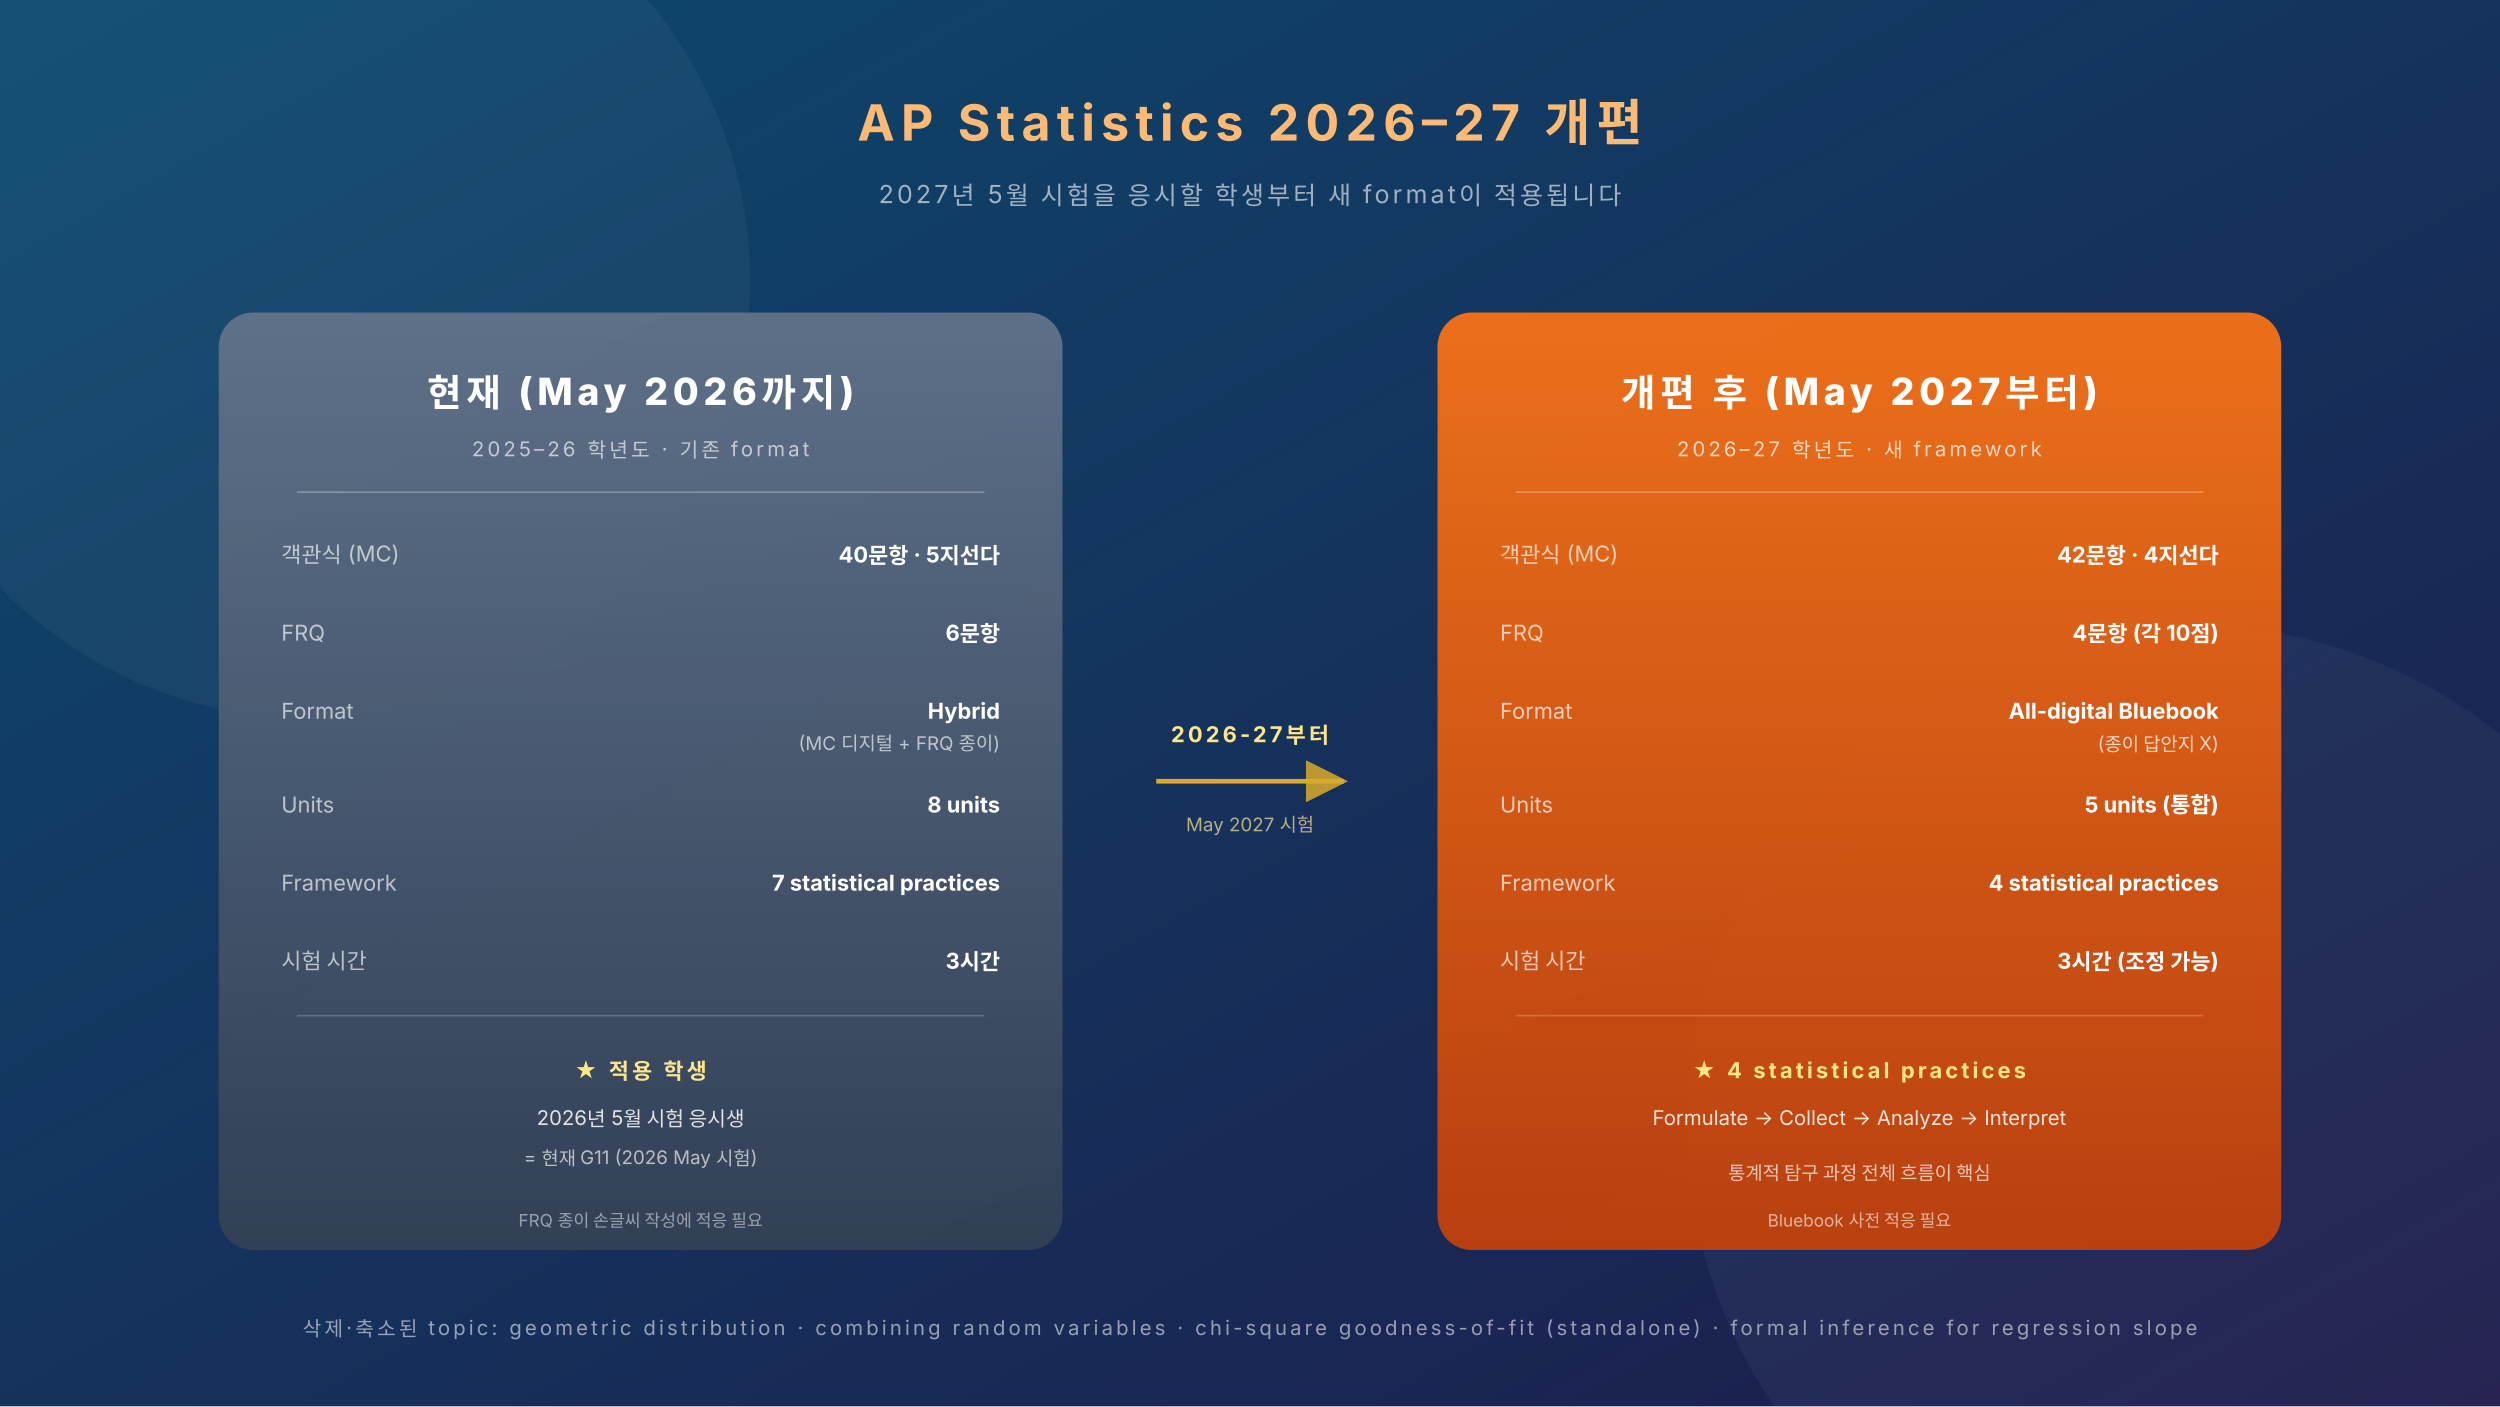
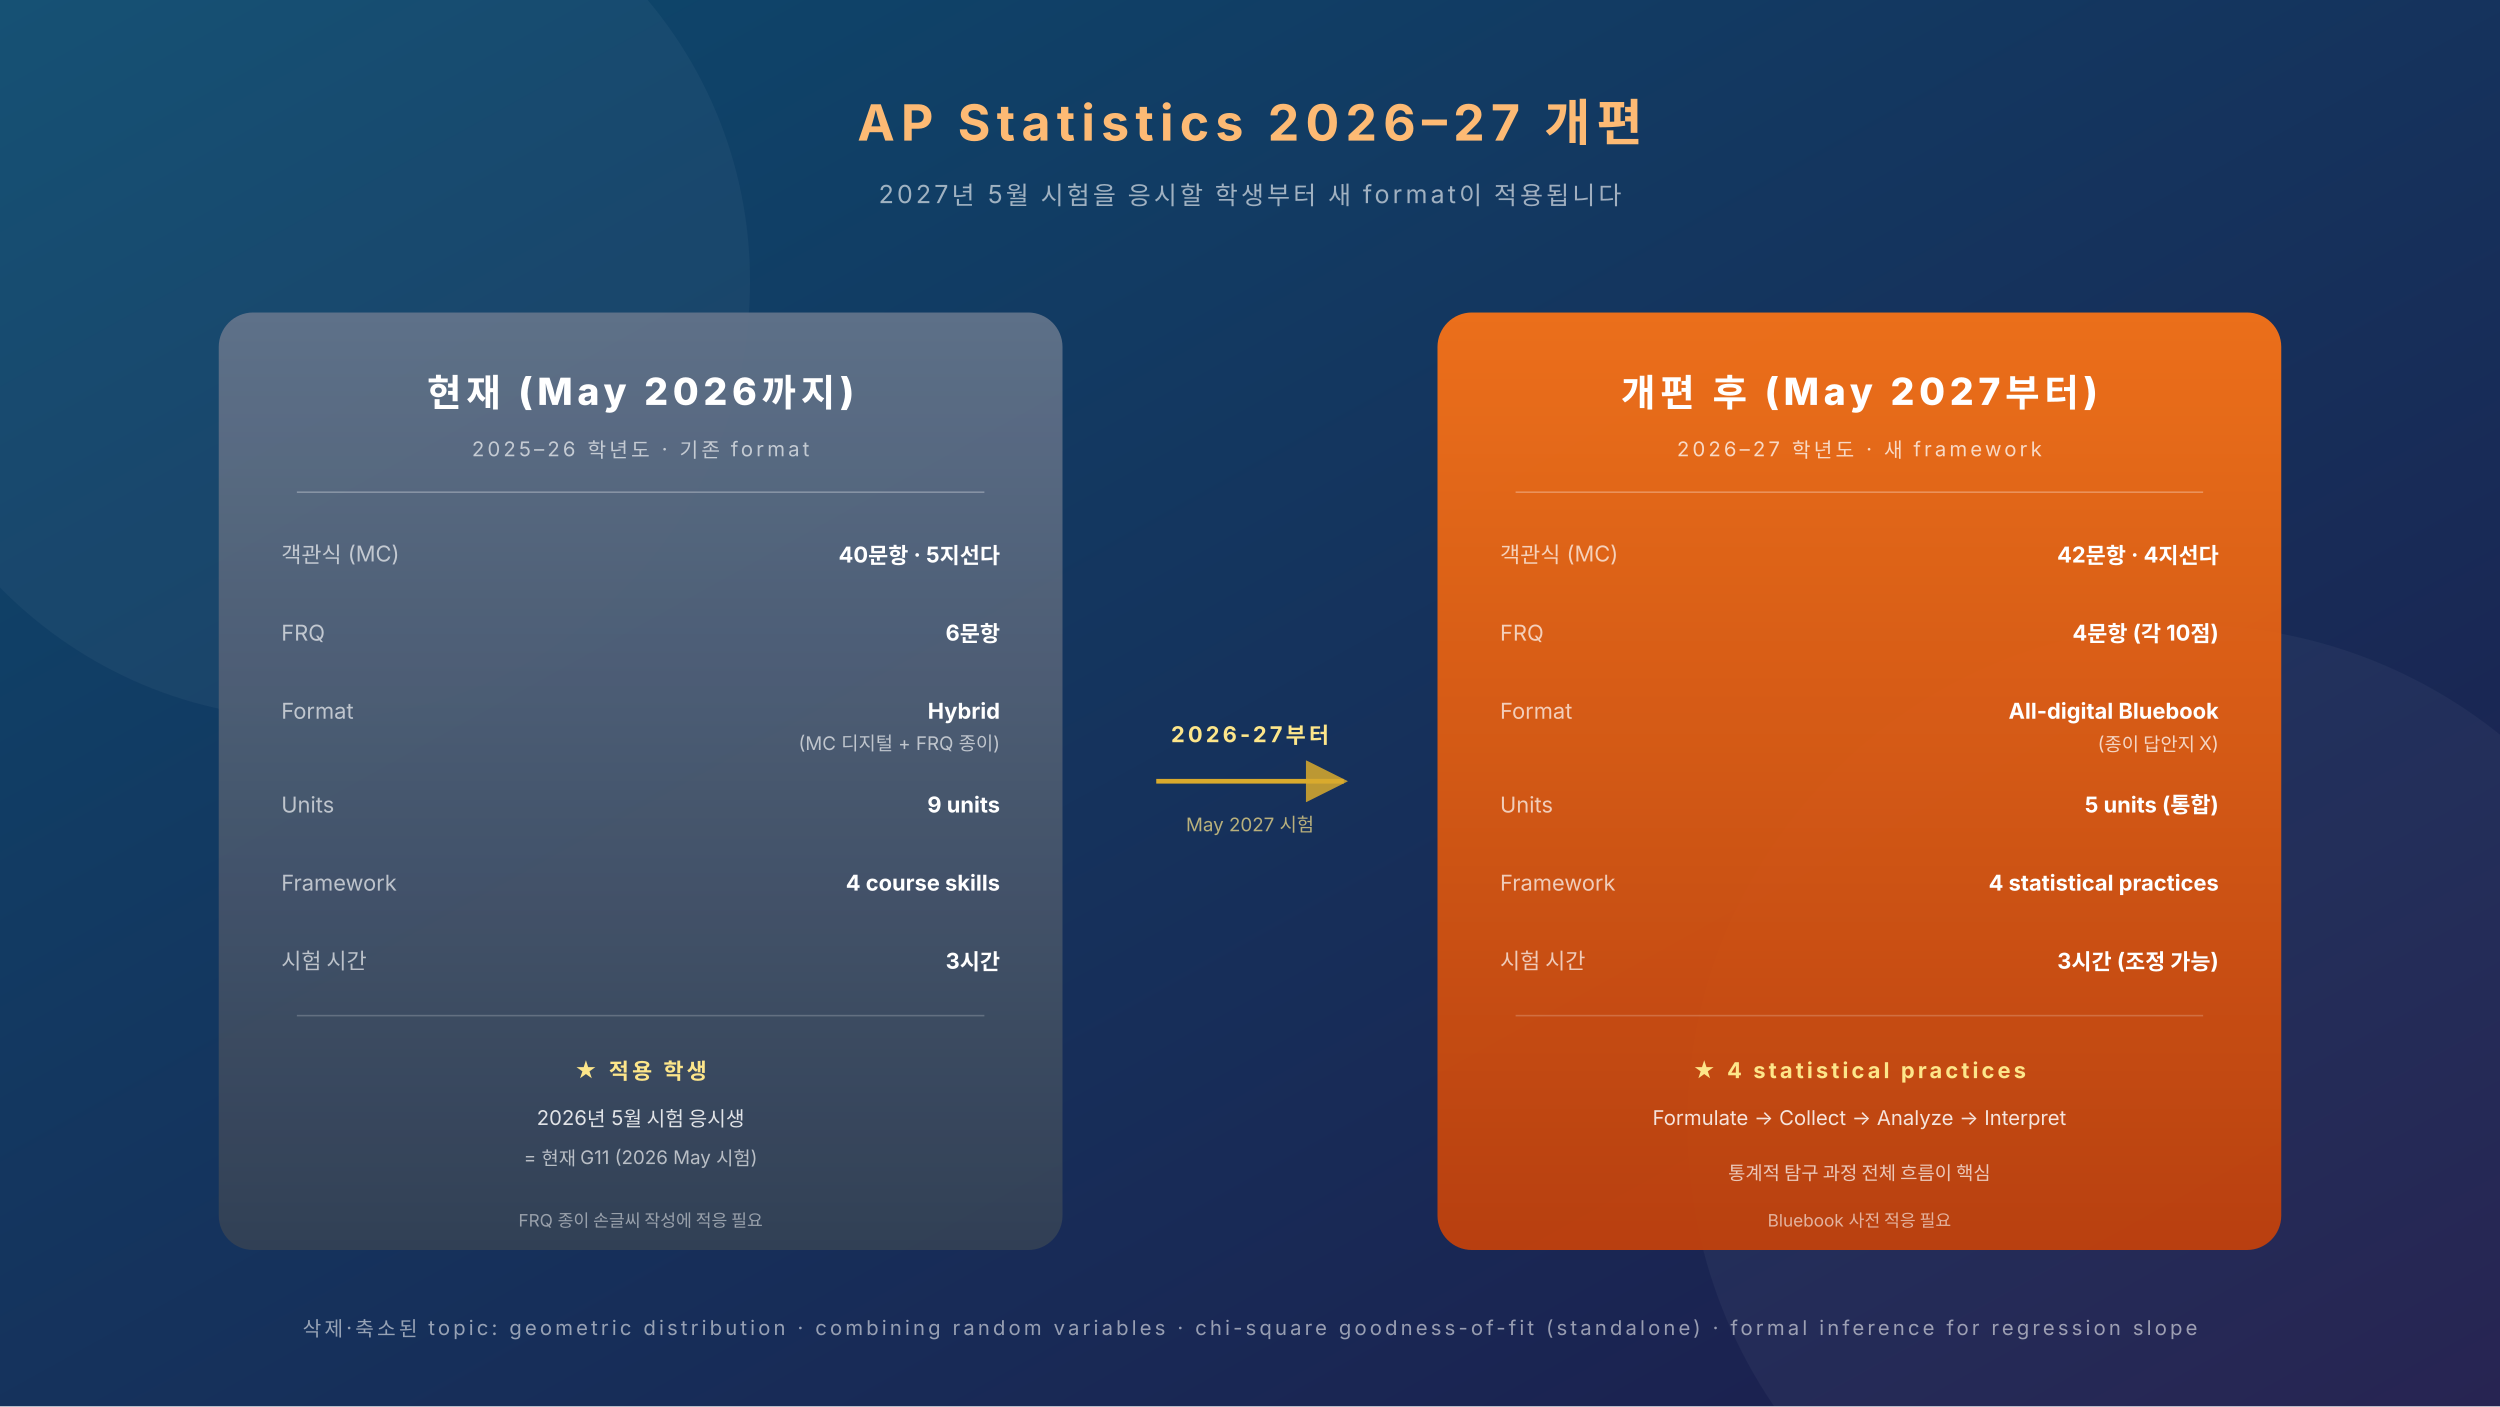
<svg xmlns="http://www.w3.org/2000/svg" viewBox="0 0 1600 900" preserveAspectRatio="xMidYMid slice">
  <defs>
    <linearGradient id="bgRev" x1="0" y1="0" x2="1" y2="1">
      <stop offset="0%" stop-color="#0c4a6e" />
      <stop offset="100%" stop-color="#1e1b4b" />
    </linearGradient>
    <linearGradient id="oldFmt" x1="0" y1="0" x2="0" y2="1">
      <stop offset="0%" stop-color="#64748b" />
      <stop offset="100%" stop-color="#334155" />
    </linearGradient>
    <linearGradient id="newFmt" x1="0" y1="0" x2="0" y2="1">
      <stop offset="0%" stop-color="#f97316" />
      <stop offset="100%" stop-color="#c2410c" />
    </linearGradient>
    <marker id="arrowFmt" viewBox="0 0 10 10" refX="9" refY="5" markerWidth="9" markerHeight="9" orient="auto">
      <path d="M 0 0 L 10 5 L 0 10 z" fill="#fbbf24" opacity="0.85" />
    </marker>
  </defs>
  <rect width="1600" height="900" fill="url(#bgRev)" />
  <circle cx="200" cy="180" r="280" fill="#ffffff" opacity="0.04" />
  <circle cx="1400" cy="720" r="320" fill="#ffffff" opacity="0.04" />
  <text x="800" y="90" text-anchor="middle" font-family="-apple-system, sans-serif" font-size="32" font-weight="700" fill="#fdba74" letter-spacing="4">AP Statistics 2026–27 개편</text>
  <text x="800" y="130" text-anchor="middle" font-family="-apple-system, sans-serif" font-size="16" fill="#ffffff" opacity="0.6" letter-spacing="2">2027년 5월 시험을 응시할 학생부터 새 format이 적용됩니다</text>
  <g transform="translate(140, 200)">
    <rect width="540" height="600" rx="22" fill="url(#oldFmt)" opacity="0.92" />
    <text x="270" y="60" text-anchor="middle" font-family="-apple-system, sans-serif" font-size="24" font-weight="800" fill="#ffffff" letter-spacing="3">현재 (May 2026까지)</text>
    <text x="270" y="92" text-anchor="middle" font-family="-apple-system, sans-serif" font-size="13" fill="#ffffff" opacity="0.65" letter-spacing="2">2025–26 학년도 · 기존 format</text>
    <line x1="50" y1="115" x2="490" y2="115" stroke="#ffffff" stroke-width="1" opacity="0.3" />
    <g font-family="-apple-system, sans-serif" font-size="14" fill="#ffffff">
      <text x="40" y="160" opacity="0.65">객관식 (MC)</text>
      <text x="500" y="160" text-anchor="end" font-weight="700">40문항 · 5지선다</text>
      <text x="40" y="210" opacity="0.65">FRQ</text>
      <text x="500" y="210" text-anchor="end" font-weight="700">6문항</text>
      <text x="40" y="260" opacity="0.65">Format</text>
      <text x="500" y="260" text-anchor="end" font-weight="700">Hybrid</text>
      <text x="500" y="280" text-anchor="end" font-size="12" opacity="0.65">(MC 디지털 + FRQ 종이)</text>
      <text x="40" y="320" opacity="0.65">Units</text>
-       <text x="500" y="320" text-anchor="end" font-weight="700">8 units</text>
+       <text x="500" y="320" text-anchor="end" font-weight="700">9 units</text>
      <text x="40" y="370" opacity="0.65">Framework</text>
-       <text x="500" y="370" text-anchor="end" font-weight="700">7 statistical practices</text>
+       <text x="500" y="370" text-anchor="end" font-weight="700">4 course skills</text>
      <text x="40" y="420" opacity="0.65">시험 시간</text>
      <text x="500" y="420" text-anchor="end" font-weight="700">3시간</text>
    </g>
    <line x1="50" y1="450" x2="490" y2="450" stroke="#ffffff" stroke-width="1" opacity="0.2" />
    <text x="270" y="490" text-anchor="middle" font-family="-apple-system, sans-serif" font-size="14" font-weight="700" fill="#fde68a" letter-spacing="2">★ 적용 학생</text>
    <text x="270" y="520" text-anchor="middle" font-family="-apple-system, sans-serif" font-size="13" fill="#ffffff" opacity="0.85">2026년 5월 시험 응시생</text>
    <text x="270" y="545" text-anchor="middle" font-family="-apple-system, sans-serif" font-size="12" fill="#ffffff" opacity="0.65">= 현재 G11 (2026 May 시험)</text>
    <text x="270" y="585" text-anchor="middle" font-family="-apple-system, sans-serif" font-size="11" fill="#ffffff" opacity="0.5">FRQ 종이 손글씨 작성에 적응 필요</text>
  </g>
  <g transform="translate(800, 500)">
    <line x1="-60" y1="0" x2="60" y2="0" stroke="#fbbf24" stroke-width="3" opacity="0.85" marker-end="url(#arrowFmt)" />
    <text x="0" y="-25" text-anchor="middle" font-family="-apple-system, sans-serif" font-size="14" font-weight="700" fill="#fde68a" letter-spacing="2">2026-27부터</text>
    <text x="0" y="32" text-anchor="middle" font-family="-apple-system, sans-serif" font-size="12" fill="#fde68a" opacity="0.7">May 2027 시험</text>
  </g>
  <g transform="translate(920, 200)">
    <rect width="540" height="600" rx="22" fill="url(#newFmt)" opacity="0.94" />
    <text x="270" y="60" text-anchor="middle" font-family="-apple-system, sans-serif" font-size="24" font-weight="800" fill="#ffffff" letter-spacing="3">개편 후 (May 2027부터)</text>
    <text x="270" y="92" text-anchor="middle" font-family="-apple-system, sans-serif" font-size="13" fill="#ffffff" opacity="0.75" letter-spacing="2">2026–27 학년도 · 새 framework</text>
    <line x1="50" y1="115" x2="490" y2="115" stroke="#ffffff" stroke-width="1" opacity="0.3" />
    <g font-family="-apple-system, sans-serif" font-size="14" fill="#ffffff">
      <text x="40" y="160" opacity="0.7">객관식 (MC)</text>
      <text x="500" y="160" text-anchor="end" font-weight="700">42문항 · 4지선다</text>
      <text x="40" y="210" opacity="0.7">FRQ</text>
      <text x="500" y="210" text-anchor="end" font-weight="700">4문항 (각 10점)</text>
      <text x="40" y="260" opacity="0.7">Format</text>
      <text x="500" y="260" text-anchor="end" font-weight="700">All-digital Bluebook</text>
      <text x="500" y="280" text-anchor="end" font-size="12" opacity="0.75">(종이 답안지 X)</text>
      <text x="40" y="320" opacity="0.7">Units</text>
      <text x="500" y="320" text-anchor="end" font-weight="700">5 units (통합)</text>
      <text x="40" y="370" opacity="0.7">Framework</text>
      <text x="500" y="370" text-anchor="end" font-weight="700">4 statistical practices</text>
      <text x="40" y="420" opacity="0.7">시험 시간</text>
      <text x="500" y="420" text-anchor="end" font-weight="700">3시간 (조정 가능)</text>
    </g>
    <line x1="50" y1="450" x2="490" y2="450" stroke="#ffffff" stroke-width="1" opacity="0.2" />
    <text x="270" y="490" text-anchor="middle" font-family="-apple-system, sans-serif" font-size="14" font-weight="700" fill="#fde68a" letter-spacing="2">★ 4 statistical practices</text>
    <text x="270" y="520" text-anchor="middle" font-family="-apple-system, sans-serif" font-size="13" fill="#ffffff" opacity="0.85">Formulate → Collect → Analyze → Interpret</text>
    <text x="270" y="555" text-anchor="middle" font-family="-apple-system, sans-serif" font-size="12" fill="#ffffff" opacity="0.7">통계적 탐구 과정 전체 흐름이 핵심</text>
    <text x="270" y="585" text-anchor="middle" font-family="-apple-system, sans-serif" font-size="11" fill="#ffffff" opacity="0.6">Bluebook 사전 적응 필요</text>
  </g>
  <text x="800" y="855" text-anchor="middle" font-family="-apple-system, sans-serif" font-size="13" fill="#ffffff" opacity="0.55" letter-spacing="2">삭제·축소된 topic: geometric distribution · combining random variables · chi-square goodness-of-fit (standalone) · formal inference for regression slope</text>
</svg>
